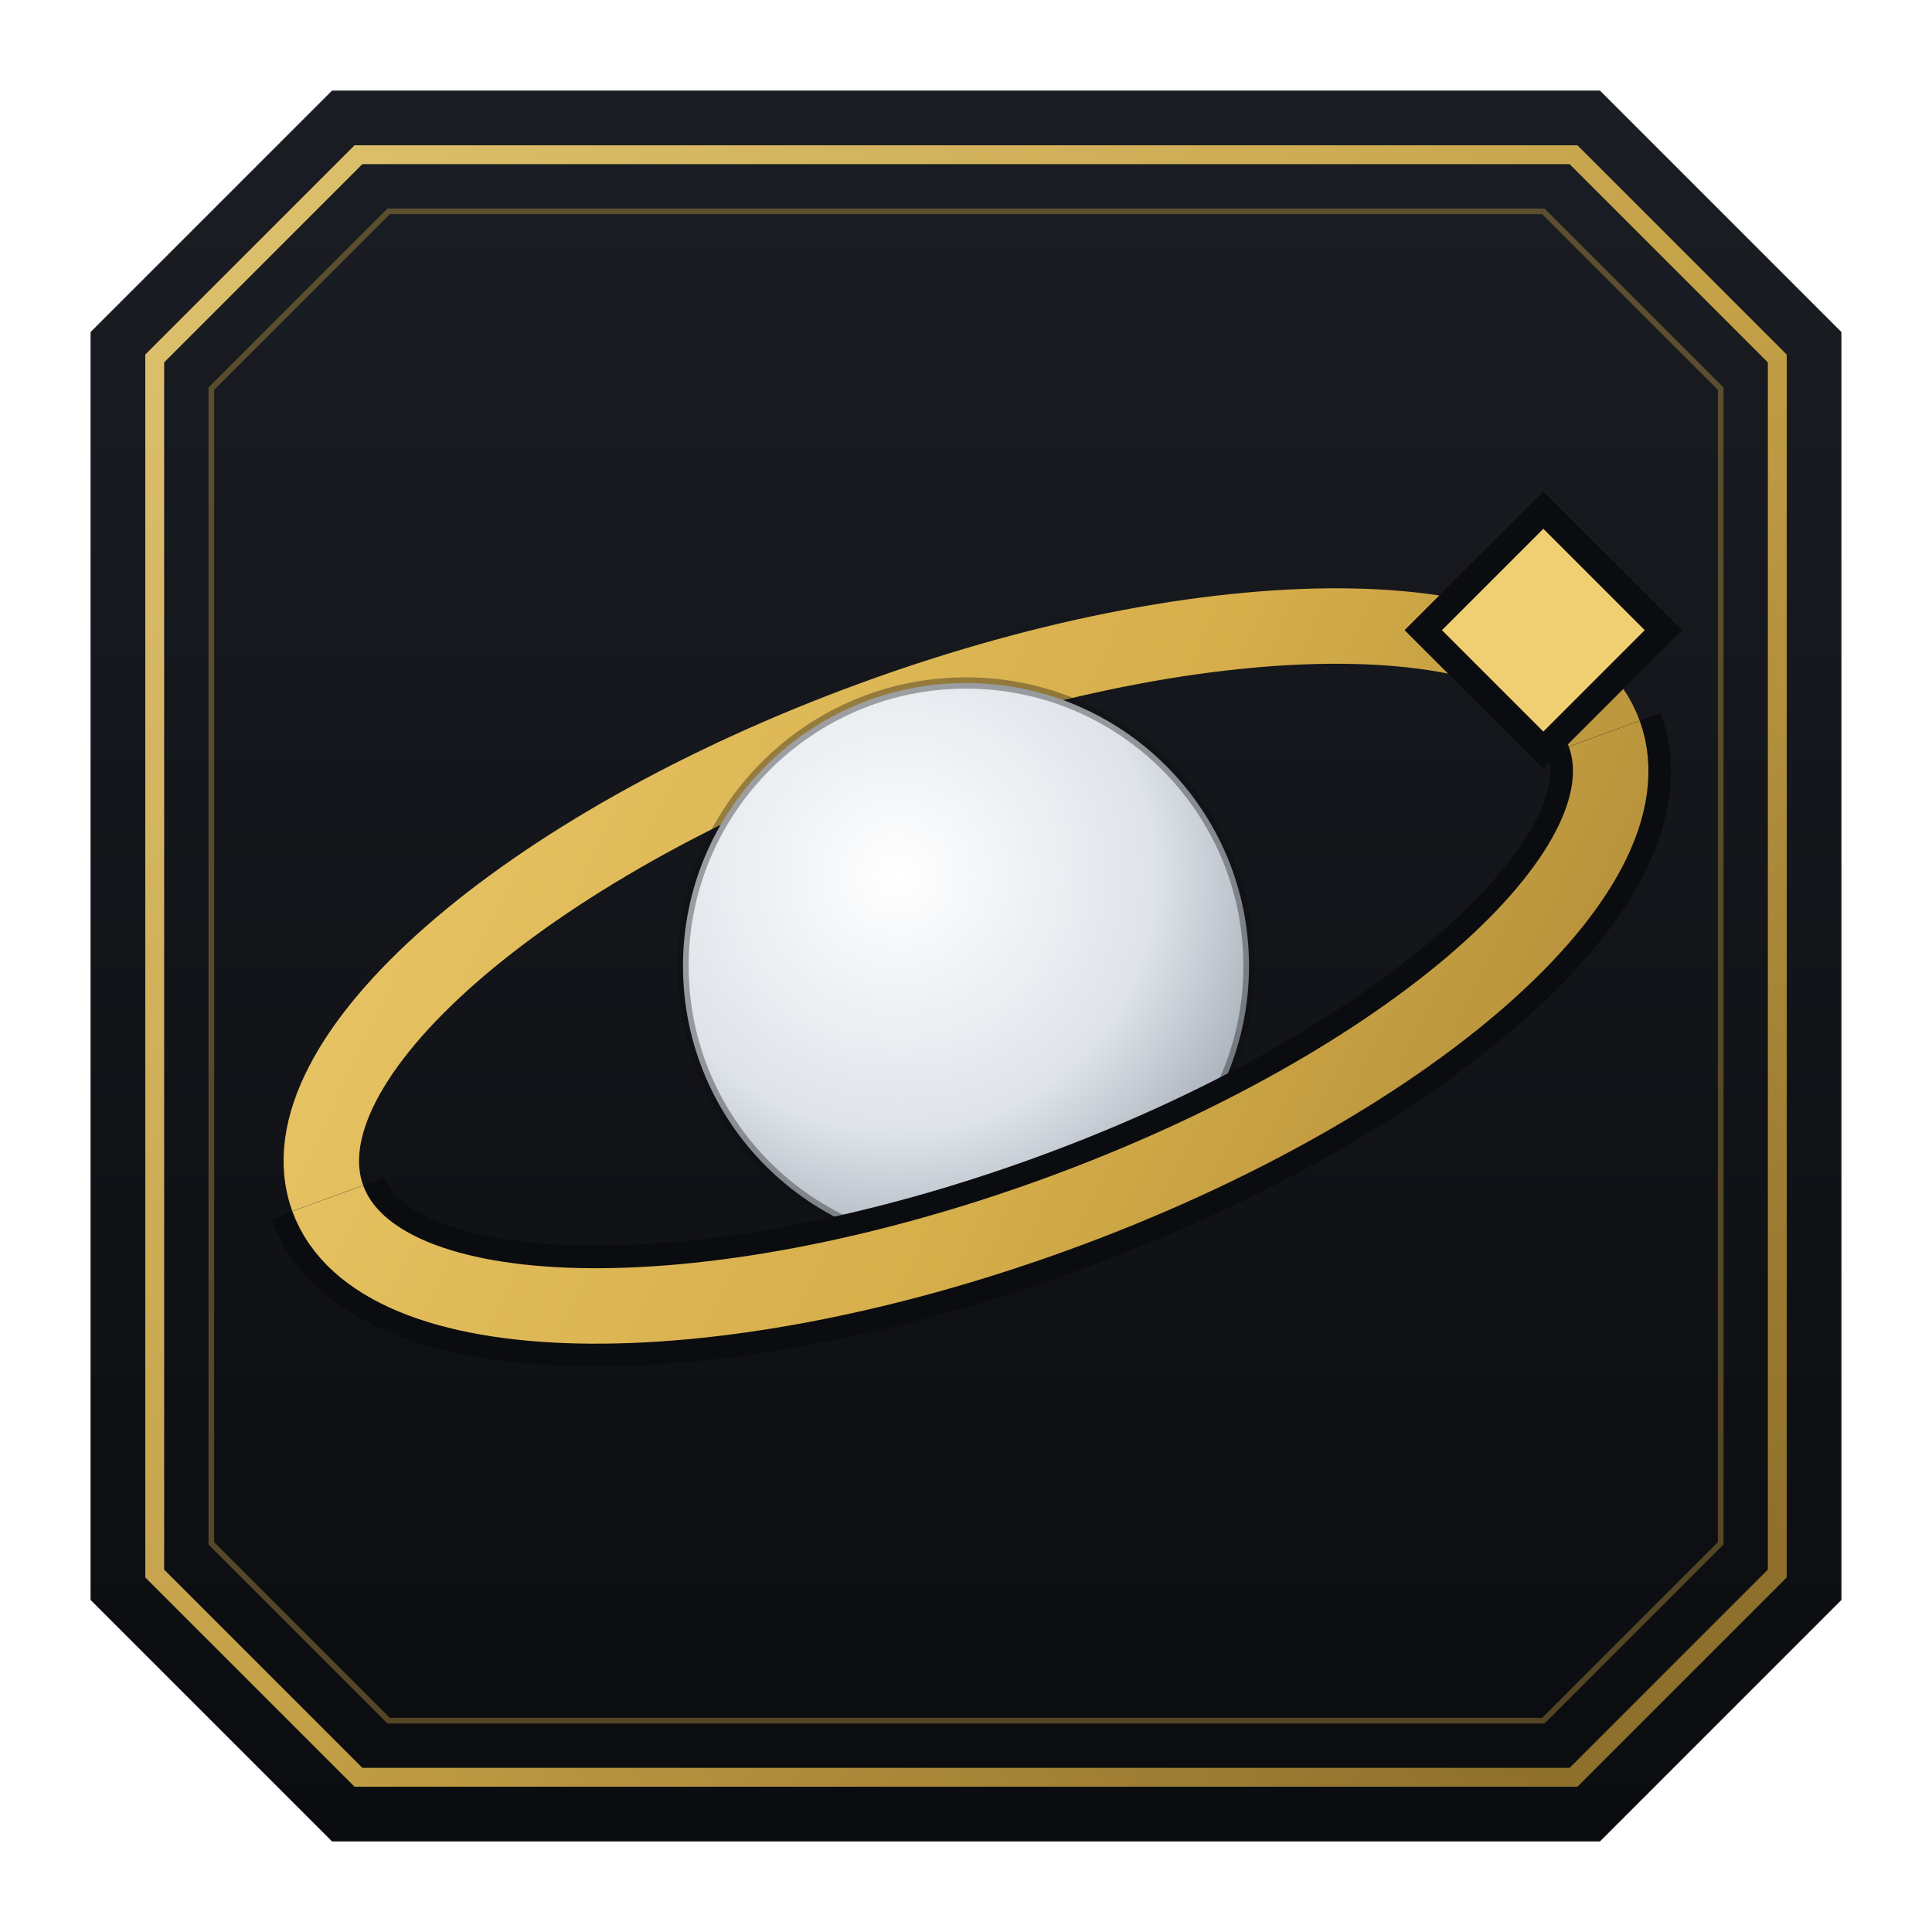
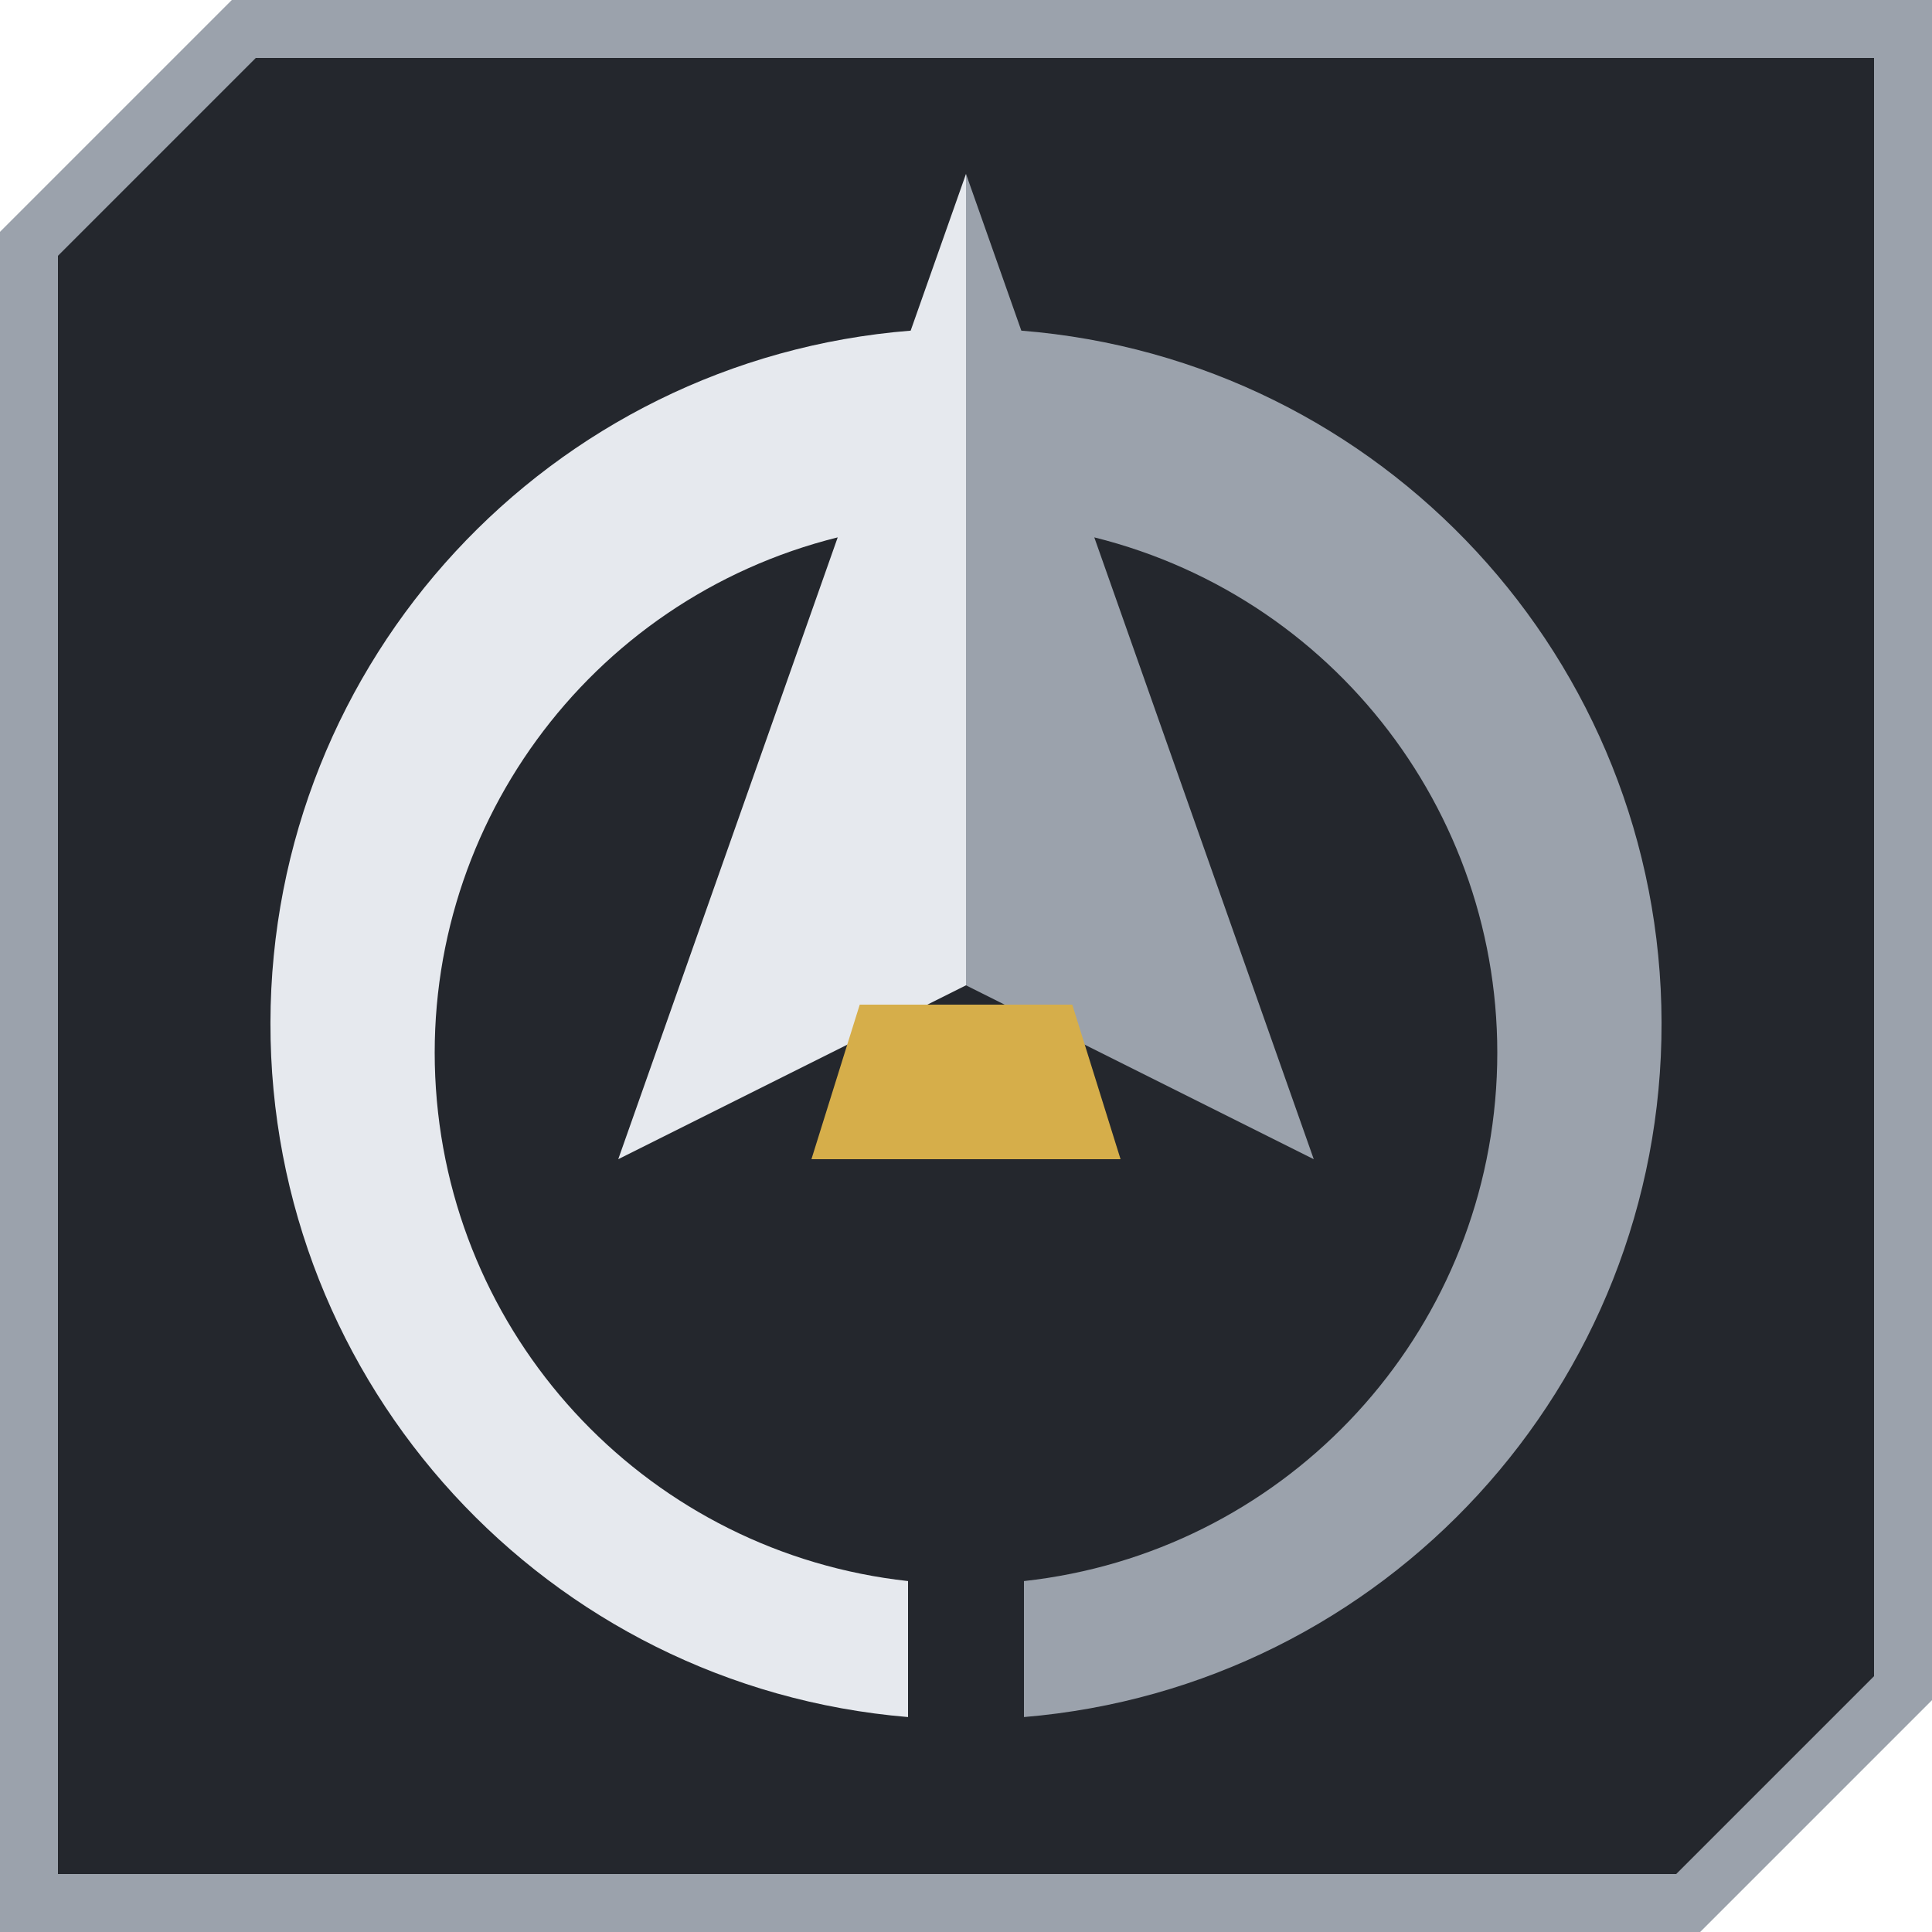
- <svg xmlns="http://www.w3.org/2000/svg" viewBox="0 0 1024 1024" width="1024" height="1024">
-   <defs>
-     <linearGradient id="slab" x1="0" y1="0" x2="0" y2="1">
-       <stop offset="0" stop-color="#1a1d23" />
-       <stop offset="1" stop-color="#0b0c0f" />
-     </linearGradient>
-     <linearGradient id="gold" gradientUnits="userSpaceOnUse" x1="140" y1="140" x2="884" y2="884">
-       <stop offset="0" stop-color="#f0cf72" />
-       <stop offset=".55" stop-color="#d6ae4a" />
-       <stop offset="1" stop-color="#9c7a2e" />
-     </linearGradient>
-     <radialGradient id="core" cx=".38" cy=".34" r=".75">
-       <stop offset="0" stop-color="#ffffff" />
-       <stop offset=".6" stop-color="#dfe4ea" />
-       <stop offset="1" stop-color="#9aa3ad" />
-     </radialGradient>
-   </defs>
-   <path d="M176 48H848L976 176V848L848 976H176L48 848V176Z" fill="url(#slab)" />
-   <path d="M190 82H834L942 190V834L834 942H190L82 834V190Z" fill="none" stroke="url(#gold)" stroke-width="10" opacity=".9" />
-   <path d="M206 112H818L912 206V818L818 912H206L112 818V206Z" fill="none" stroke="#d6ae4a" stroke-width="3" opacity=".35" />
-   <g transform="rotate(-20 512 512)">
-     <path d="M152 512A360 140 0 0 1 872 512" fill="none" stroke="url(#gold)" stroke-width="40" />
+ <svg xmlns="http://www.w3.org/2000/svg" viewBox="0 0 100 100">
+   <g id="plate">
+     <polygon points="0,12 12,0 100,0 100,88 88,100 0,100" fill="#9ba2ac" />
+     <polygon points="3,13.24 13.24,3 97,3 97,86.76 86.76,97 3,97" fill="#24272d" />
  </g>
-   <circle cx="512" cy="512" r="150" fill="url(#core)" />
-   <circle cx="512" cy="512" r="150" fill="none" stroke="#0b0c0f" stroke-width="6" opacity=".35" />
-   <g transform="rotate(-20 512 512)">
-     <path d="M872 512A360 140 0 0 1 152 512" fill="none" stroke="#0b0c0f" stroke-width="64" />
-     <path d="M872 512A360 140 0 0 1 152 512" fill="none" stroke="url(#gold)" stroke-width="40" />
+   <g id="hull-detailed">
+     <path d="M 50,9 L 47.136,17.114 A 36,36 0 0 0 47,88.875 L 47,81.836 A 27.5,27.5 0 0 1 43.36,27.814 L 32,60 L 50,51 Z" fill="#e6e9ee" />
+     <path d="M 50,9 L 52.864,17.114 A 36,36 0 0 1 53,88.875 L 53,81.836 A 27.5,27.5 0 0 0 56.64,27.814 L 68,60 L 50,51 Z" fill="#9ba2ac" />
+     <path d="M 44.5,52 L 55.5,52 L 58,60 L 42,60 Z" fill="#d6ae4a" />
  </g>
-   <g transform="translate(818 334) rotate(45)">
-     <rect x="-52" y="-52" width="104" height="104" fill="#0b0c0f" />
-     <rect x="-38" y="-38" width="76" height="76" fill="url(#gold)" />
+   <g id="hull-simple" display="none">
+     <path d="M 50,6.25 L 46.362,15.677 A 37.5,37.5 0 0 0 46.875,90.37 L 46.875,80.563 A 26.25,26.25 0 0 1 40.88,29.885 L 29.5,59.375 L 50,53.125 Z" fill="#e6e9ee" />
+     <path d="M 50,6.25 L 53.638,15.677 A 37.5,37.5 0 0 1 53.125,90.37 L 53.125,80.563 A 26.25,26.25 0 0 0 59.12,29.885 L 70.5,59.375 L 50,53.125 Z" fill="#9ba2ac" />
+     <path d="M 43.75,50 L 56.25,50 L 59.375,59.375 L 40.625,59.375 Z" fill="#d6ae4a" />
  </g>
</svg>
